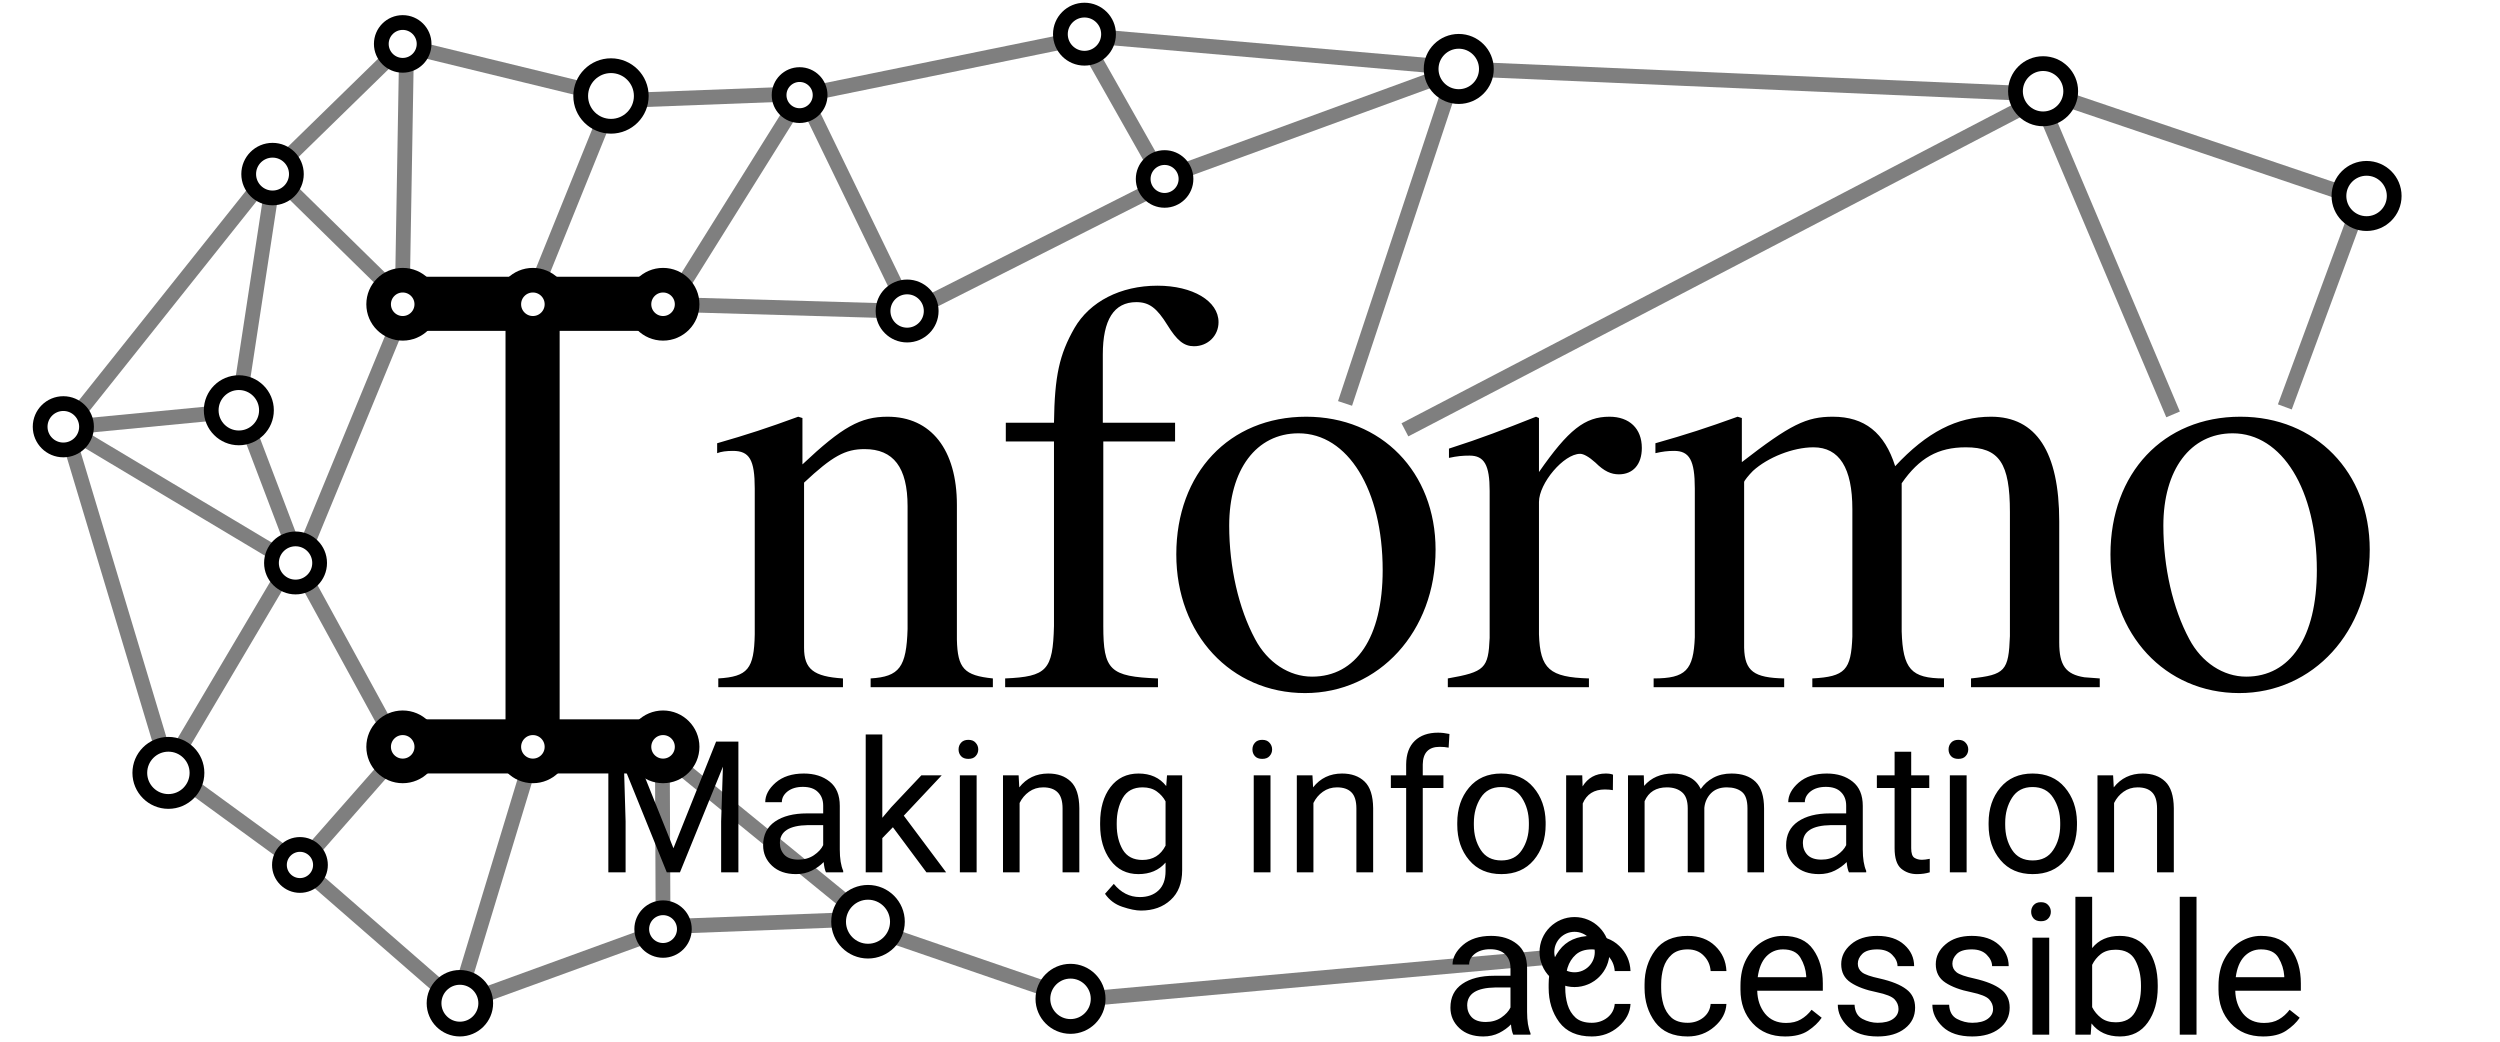
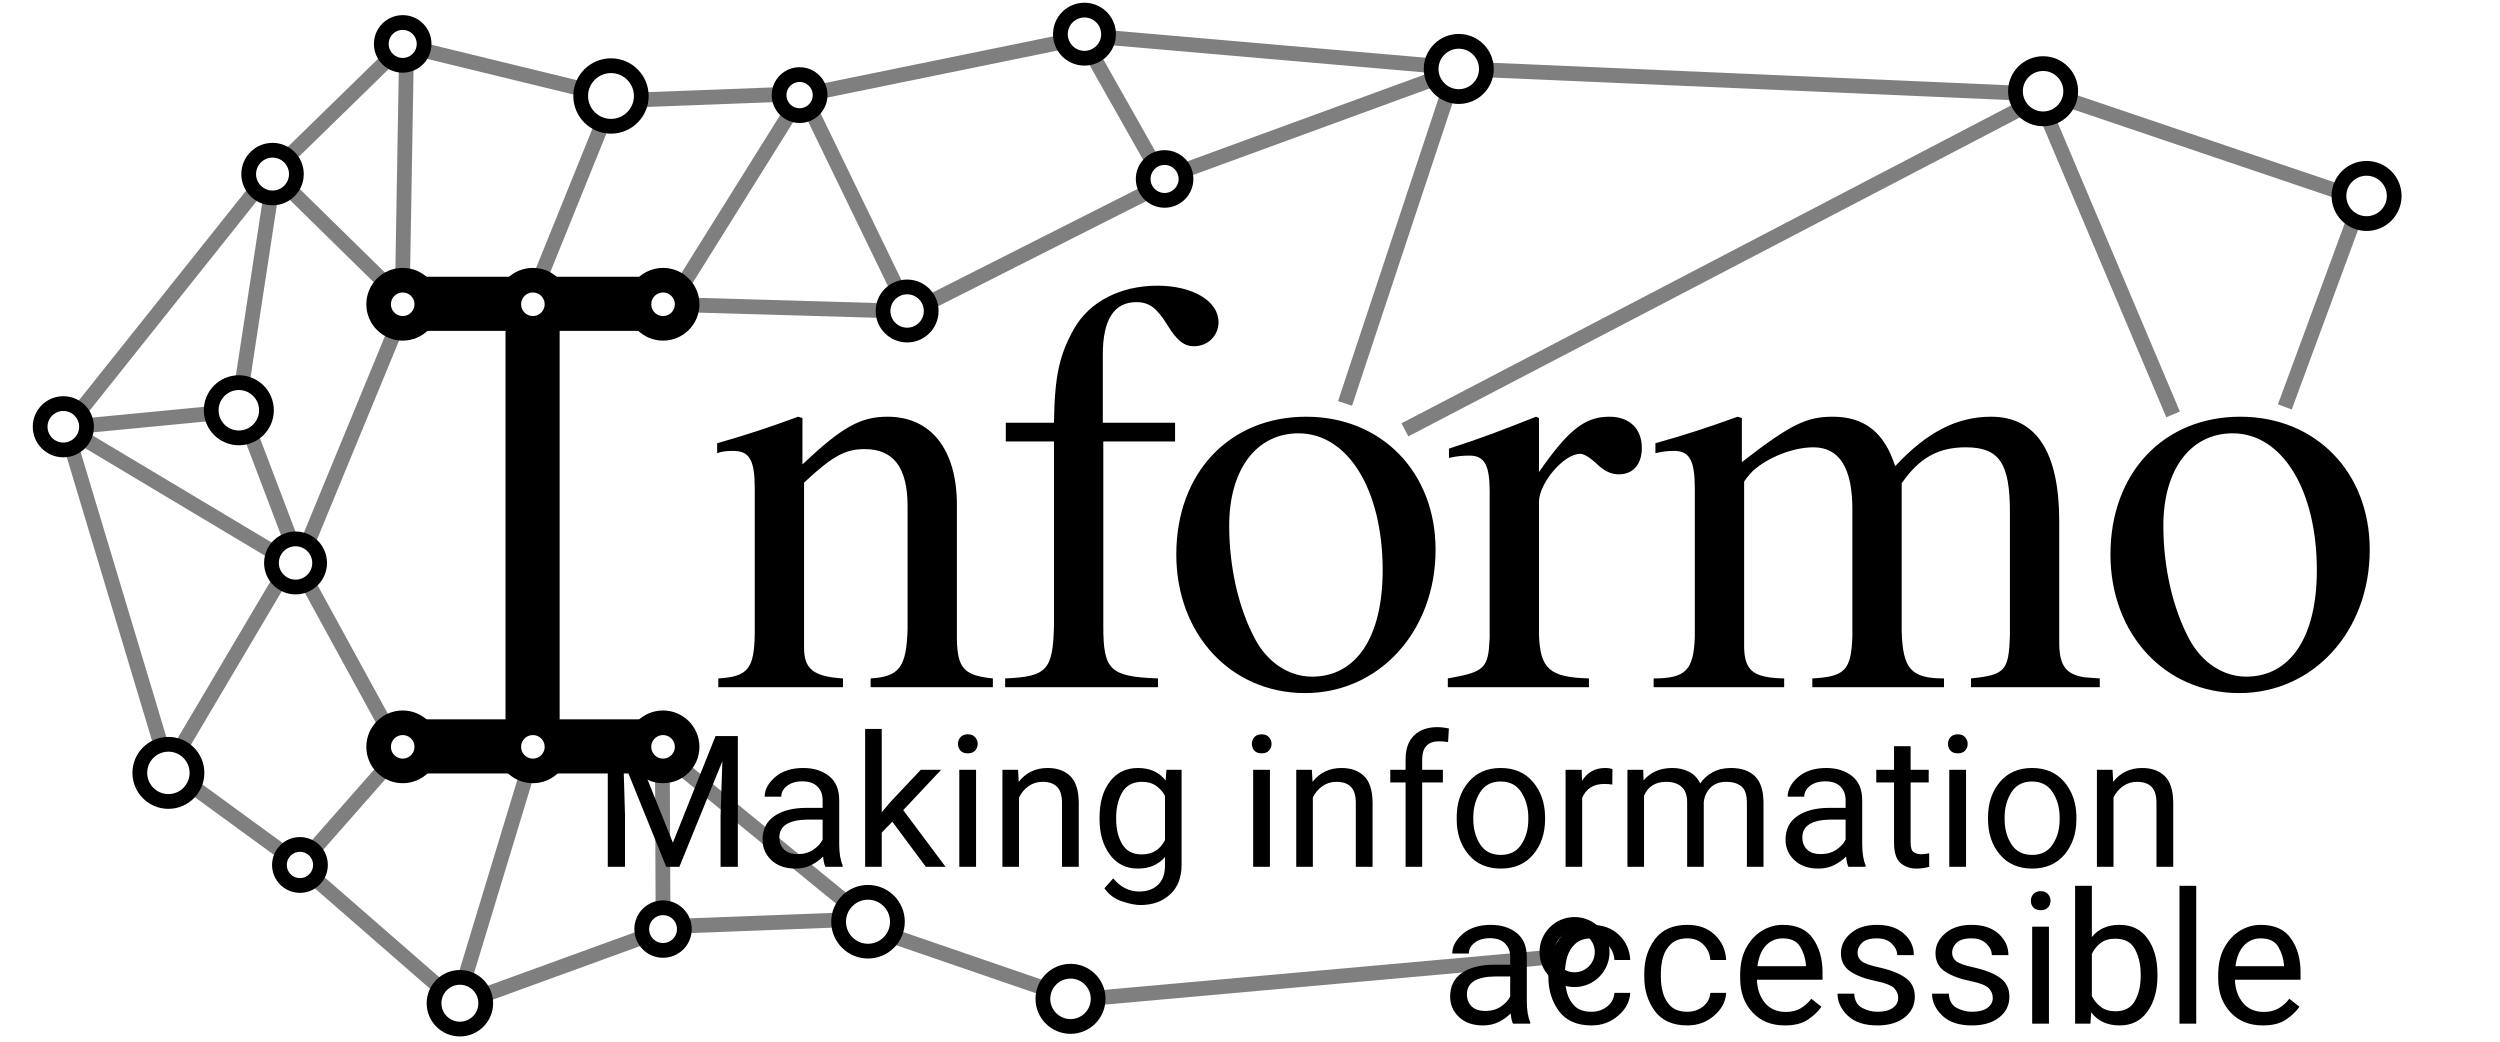
<svg xmlns="http://www.w3.org/2000/svg" width="240mm" height="100mm" viewBox="0 0 240 100" version="1.1" id="svg5670">
  <defs id="defs5664" />
  <g id="layer1" transform="translate(-60.50912,-28.18288)">
    <text xml:space="preserve" style="font-style:normal;font-weight:normal;font-size:14.996px;line-height:62.483px;font-family:Sans;letter-spacing:0px;word-spacing:0px;fill:#000000;fill-opacity:1;stroke:none;stroke-width:2.499px;stroke-linecap:butt;stroke-linejoin:miter;stroke-opacity:1" x="128.449" y="94.159" id="text3703">
      <tspan id="tspan3701" x="128.449" y="94.159" style="font-style:normal;font-variant:normal;font-weight:normal;font-stretch:normal;font-size:56.444px;font-family:'Nimbus Roman';-inkscape-font-specification:'Nimbus Roman, ';letter-spacing:-0.794px;stroke-width:2.499px">nformo</tspan>
    </text>
-     <text xml:space="preserve" style="font-style:normal;font-weight:normal;font-size:14.996px;line-height:15.346px;font-family:Sans;text-align:end;letter-spacing:-0.238px;word-spacing:0px;text-anchor:end;fill:#000000;fill-opacity:1;stroke:none;stroke-width:2.499px;stroke-linecap:butt;stroke-linejoin:miter;stroke-opacity:1" x="300.588" y="111.926" id="text5065">
-       <tspan x="304.963" y="111.926" style="font-style:normal;font-variant:normal;font-weight:normal;font-stretch:normal;font-size:17.639px;line-height:13.229px;font-family:Roboto;-inkscape-font-specification:Roboto;text-align:end;letter-spacing:-0.026px;word-spacing:0px;text-anchor:end;stroke-width:2.499px" id="tspan6015" dx="0">Making information  </tspan>
-       <tspan x="300.588" y="127.513" style="font-style:normal;font-variant:normal;font-weight:normal;font-stretch:normal;font-size:17.639px;line-height:13.229px;font-family:Roboto;-inkscape-font-specification:Roboto;text-align:end;letter-spacing:-0.026px;word-spacing:0px;text-anchor:end;stroke-width:2.499px" id="tspan6019">accessible</tspan>
+     <text xml:space="preserve" style="font-style:normal;font-weight:normal;font-size:14.996px;line-height:13.758px;font-family:Sans;text-align:end;letter-spacing:-0.238px;word-spacing:0px;text-anchor:end;fill:#000000;fill-opacity:1;stroke:none;stroke-width:2.499px;stroke-linecap:butt;stroke-linejoin:miter;stroke-opacity:1" x="300.588" y="111.397" id="text5065">
+       <tspan x="304.91" y="111.397" style="font-style:normal;font-variant:normal;font-weight:normal;font-stretch:normal;font-size:17.639px;line-height:13.758px;font-family:Roboto;-inkscape-font-specification:Roboto;text-align:end;letter-spacing:-0.026px;word-spacing:0px;text-anchor:end;stroke-width:2.499px" id="tspan6015" dx="0">Making information  </tspan>
+       <tspan x="300.561" y="126.454" style="font-style:normal;font-variant:normal;font-weight:normal;font-stretch:normal;font-size:17.639px;line-height:13.758px;font-family:Roboto;-inkscape-font-specification:Roboto;text-align:end;letter-spacing:-0.026px;word-spacing:0px;text-anchor:end;stroke-width:2.499px" id="tspan6019">accessible</tspan>
    </text>
    <path style="fill:none;fill-rule:evenodd;stroke:#000000;stroke-width:5.195;stroke-linecap:butt;stroke-linejoin:miter;stroke-miterlimit:4;stroke-dasharray:none;stroke-opacity:1" d="M 111.637,58.955 V 98.341" id="path4512-8" />
    <ellipse style="fill:none;fill-opacity:1;stroke:#000000;stroke-width:2.362;stroke-linecap:round;stroke-linejoin:round;stroke-miterlimit:4;stroke-dasharray:none;stroke-dashoffset:0;stroke-opacity:1" id="path3705-3-6" cx="111.666" cy="99.88" rx="2.311" ry="2.31" />
    <ellipse style="fill:none;fill-opacity:1;stroke:#000000;stroke-width:2.362;stroke-linecap:round;stroke-linejoin:round;stroke-miterlimit:4;stroke-dasharray:none;stroke-dashoffset:0;stroke-opacity:1" id="path3705-8-8" cx="111.666" cy="57.392" rx="2.311" ry="2.31" />
    <ellipse style="fill:none;fill-opacity:1;stroke:#000000;stroke-width:2.362;stroke-linecap:round;stroke-linejoin:round;stroke-miterlimit:4;stroke-dasharray:none;stroke-dashoffset:0;stroke-opacity:1" id="path3705-5-2" cx="124.162" cy="57.392" rx="2.311" ry="2.31" />
    <ellipse style="fill:none;fill-opacity:1;stroke:#000000;stroke-width:2.362;stroke-linecap:round;stroke-linejoin:round;stroke-miterlimit:4;stroke-dasharray:none;stroke-dashoffset:0;stroke-opacity:1" id="path3705-0-0" cx="99.169" cy="57.392" rx="2.311" ry="2.31" />
    <ellipse style="fill:none;fill-opacity:1;stroke:#000000;stroke-width:2.362;stroke-linecap:round;stroke-linejoin:round;stroke-miterlimit:4;stroke-dasharray:none;stroke-dashoffset:0;stroke-opacity:1" id="path3705-56-2" cx="99.169" cy="99.88" rx="2.311" ry="2.31" />
    <ellipse style="fill:none;fill-opacity:1;stroke:#000000;stroke-width:2.362;stroke-linecap:round;stroke-linejoin:round;stroke-miterlimit:4;stroke-dasharray:none;stroke-dashoffset:0;stroke-opacity:1" id="path3705-6-4" cx="124.162" cy="99.88" rx="2.311" ry="2.31" />
    <path style="fill:none;fill-rule:evenodd;stroke:#000000;stroke-width:5.195;stroke-linecap:butt;stroke-linejoin:miter;stroke-miterlimit:4;stroke-dasharray:none;stroke-opacity:1" d="m 100.719,99.837 h 9.395" id="path4589-9" />
    <path style="fill:none;fill-rule:evenodd;stroke:#000000;stroke-width:5.195;stroke-linecap:butt;stroke-linejoin:miter;stroke-miterlimit:4;stroke-dasharray:none;stroke-opacity:1" d="m 113.271,99.837 h 9.395" id="path4591-8" />
    <path style="fill:none;fill-rule:evenodd;stroke:#000000;stroke-width:5.195;stroke-linecap:butt;stroke-linejoin:miter;stroke-miterlimit:4;stroke-dasharray:none;stroke-opacity:1" d="m 100.635,57.348 h 9.423" id="path4593-1" />
    <path style="fill:none;fill-rule:evenodd;stroke:#000000;stroke-width:5.195;stroke-linecap:butt;stroke-linejoin:miter;stroke-miterlimit:4;stroke-dasharray:none;stroke-opacity:1" d="m 113.243,57.348 h 9.339" id="path4595-5" />
    <ellipse style="fill:none;fill-opacity:1;stroke:#000000;stroke-width:1.417;stroke-linecap:round;stroke-linejoin:round;stroke-miterlimit:4;stroke-dasharray:none;stroke-dashoffset:0;stroke-opacity:1" id="path3705-0-0-4" cx="86.673" cy="44.895" rx="2.289" ry="2.289" />
    <ellipse style="fill:none;fill-opacity:1;stroke:#000000;stroke-width:1.417;stroke-linecap:round;stroke-linejoin:round;stroke-miterlimit:4;stroke-dasharray:none;stroke-dashoffset:0;stroke-opacity:1" id="path3705-0-0-4-6" cx="99.169" cy="32.399" rx="2.054" ry="2.054" />
    <ellipse style="fill:none;fill-opacity:1;stroke:#000000;stroke-width:1.417;stroke-linecap:round;stroke-linejoin:round;stroke-miterlimit:4;stroke-dasharray:none;stroke-dashoffset:0;stroke-opacity:1" id="path3705-0-0-4-63" cx="147.593" cy="58.039" rx="2.311" ry="2.31" />
    <ellipse style="fill:none;fill-opacity:1;stroke:#000000;stroke-width:1.417;stroke-linecap:round;stroke-linejoin:round;stroke-miterlimit:4;stroke-dasharray:none;stroke-dashoffset:0;stroke-opacity:1" id="path3705-0-0-4-4" cx="124.162" cy="117.375" rx="2.046" ry="2.046" />
    <ellipse style="fill:none;fill-opacity:1;stroke:#000000;stroke-width:1.417;stroke-linecap:round;stroke-linejoin:round;stroke-miterlimit:4;stroke-dasharray:none;stroke-dashoffset:0;stroke-opacity:1" id="path3705-0-0-4-2" cx="143.838" cy="116.669" rx="2.823" ry="2.823" />
    <ellipse style="fill:none;fill-opacity:1;stroke:#000000;stroke-width:1.417;stroke-linecap:round;stroke-linejoin:round;stroke-miterlimit:4;stroke-dasharray:none;stroke-dashoffset:0;stroke-opacity:1" id="path3705-0-0-4-40" cx="104.659" cy="124.493" rx="2.481" ry="2.481" />
    <ellipse style="fill:none;fill-opacity:1;stroke:#000000;stroke-width:1.417;stroke-linecap:round;stroke-linejoin:round;stroke-miterlimit:4;stroke-dasharray:none;stroke-dashoffset:0;stroke-opacity:1" id="path3705-0-0-4-27" cx="89.304" cy="111.219" rx="1.969" ry="1.969" />
    <ellipse style="fill:none;fill-opacity:1;stroke:#000000;stroke-width:1.417;stroke-linecap:round;stroke-linejoin:round;stroke-miterlimit:4;stroke-dasharray:none;stroke-dashoffset:0;stroke-opacity:1" id="path3705-0-0-4-20" cx="76.675" cy="102.379" rx="2.744" ry="2.744" />
    <ellipse style="fill:none;fill-opacity:1;stroke:#000000;stroke-width:1.417;stroke-linecap:round;stroke-linejoin:round;stroke-miterlimit:4;stroke-dasharray:none;stroke-dashoffset:0;stroke-opacity:1" id="path3705-0-0-4-1" cx="88.882" cy="82.227" rx="2.311" ry="2.31" />
    <ellipse style="fill:none;fill-opacity:1;stroke:#000000;stroke-width:1.417;stroke-linecap:round;stroke-linejoin:round;stroke-miterlimit:4;stroke-dasharray:none;stroke-dashoffset:0;stroke-opacity:1" id="path3705-0-0-4-61" cx="83.437" cy="67.568" rx="2.652" ry="2.652" />
    <ellipse style="fill:none;fill-opacity:1;stroke:#000000;stroke-width:1.417;stroke-linecap:round;stroke-linejoin:round;stroke-miterlimit:4;stroke-dasharray:none;stroke-dashoffset:0;stroke-opacity:1" id="path3705-0-0-4-9" cx="66.589" cy="69.152" rx="2.226" ry="2.225" />
    <ellipse style="fill:none;fill-opacity:1;stroke:#000000;stroke-width:1.417;stroke-linecap:round;stroke-linejoin:round;stroke-miterlimit:4;stroke-dasharray:none;stroke-dashoffset:0;stroke-opacity:1" id="path3705-0-0-4-49" cx="137.271" cy="37.312" rx="1.969" ry="1.969" />
    <ellipse style="fill:none;fill-opacity:1;stroke:#000000;stroke-width:1.417;stroke-linecap:round;stroke-linejoin:round;stroke-miterlimit:4;stroke-dasharray:none;stroke-dashoffset:0;stroke-opacity:1" id="path3705-0-0-4-96" cx="119.164" cy="37.397" rx="2.908" ry="2.908" />
    <ellipse style="fill:none;fill-opacity:1;stroke:#000000;stroke-width:1.417;stroke-linecap:round;stroke-linejoin:round;stroke-miterlimit:4;stroke-dasharray:none;stroke-dashoffset:0;stroke-opacity:1" id="path3705-0-0-4-63-9" cx="164.618" cy="31.463" rx="2.311" ry="2.31" />
    <ellipse style="fill:none;fill-opacity:1;stroke:#000000;stroke-width:1.417;stroke-linecap:round;stroke-linejoin:round;stroke-miterlimit:4;stroke-dasharray:none;stroke-dashoffset:0;stroke-opacity:1" id="path3705-0-0-4-6-9" cx="172.31" cy="45.363" rx="2.054" ry="2.054" />
    <ellipse style="fill:none;fill-opacity:1;stroke:#000000;stroke-width:1.417;stroke-linecap:round;stroke-linejoin:round;stroke-miterlimit:4;stroke-dasharray:none;stroke-dashoffset:0;stroke-opacity:1" id="path3705-0-0-4-61-6" cx="200.55" cy="34.802" rx="2.652" ry="2.652" />
    <ellipse style="fill:none;fill-opacity:1;stroke:#000000;stroke-width:1.417;stroke-linecap:round;stroke-linejoin:round;stroke-miterlimit:4;stroke-dasharray:none;stroke-dashoffset:0;stroke-opacity:1" id="path3705-0-0-4-61-6-7" cx="163.279" cy="124.071" rx="2.652" ry="2.652" />
    <ellipse style="fill:none;fill-opacity:1;stroke:#000000;stroke-width:1.417;stroke-linecap:round;stroke-linejoin:round;stroke-miterlimit:4;stroke-dasharray:none;stroke-dashoffset:0;stroke-opacity:1" id="path3705-0-0-4-61-6-7-7" cx="211.664" cy="119.58" rx="2.652" ry="2.652" />
    <ellipse style="fill:none;fill-opacity:1;stroke:#000000;stroke-width:1.417;stroke-linecap:round;stroke-linejoin:round;stroke-miterlimit:4;stroke-dasharray:none;stroke-dashoffset:0;stroke-opacity:1" id="path3705-0-0-4-61-6-2" cx="287.7" cy="46.995" rx="2.652" ry="2.652" />
    <ellipse style="fill:none;fill-opacity:1;stroke:#000000;stroke-width:1.417;stroke-linecap:round;stroke-linejoin:round;stroke-miterlimit:4;stroke-dasharray:none;stroke-dashoffset:0;stroke-opacity:1" id="path3705-0-0-4-61-6-2-7" cx="256.646" cy="36.941" rx="2.652" ry="2.652" />
    <g style="stroke:#000000;stroke-opacity:0.5" id="g1082">
      <path id="path5241" d="M 86.532,46.793 83.775,64.855" style="fill:none;fill-rule:evenodd;stroke:#000000;stroke-width:1.417;stroke-linecap:butt;stroke-linejoin:miter;stroke-miterlimit:4;stroke-dasharray:none;stroke-opacity:0.5" />
      <path id="path5241-9" d="m 97.485,34.151 -9.343,9.119" style="fill:none;fill-rule:evenodd;stroke:#000000;stroke-width:1.417;stroke-linecap:butt;stroke-linejoin:miter;stroke-miterlimit:4;stroke-dasharray:none;stroke-opacity:0.5" />
      <path id="path5241-4" d="m 88.412,46.459 9.467,9.29" style="fill:none;fill-rule:evenodd;stroke:#000000;stroke-width:1.417;stroke-linecap:butt;stroke-linejoin:miter;stroke-miterlimit:4;stroke-dasharray:none;stroke-opacity:0.5" />
      <path id="path5241-2" d="M 99.508,34.546 99.16,54.867" style="fill:none;fill-rule:evenodd;stroke:#000000;stroke-width:1.417;stroke-linecap:butt;stroke-linejoin:miter;stroke-miterlimit:4;stroke-dasharray:none;stroke-opacity:0.5" />
      <path id="path5241-0" d="M 116.815,36.834 101.509,33.106" style="fill:none;fill-rule:evenodd;stroke:#000000;stroke-width:1.417;stroke-linecap:butt;stroke-linejoin:miter;stroke-miterlimit:4;stroke-dasharray:none;stroke-opacity:0.5" />
      <path id="path5241-23" d="m 112.239,55.138 6.232,-15.405" style="fill:none;fill-rule:evenodd;stroke:#000000;stroke-width:1.417;stroke-linecap:butt;stroke-linejoin:miter;stroke-miterlimit:4;stroke-dasharray:none;stroke-opacity:0.5" />
      <path id="path5241-6" d="m 136.254,39.207 -10.288,16.463" style="fill:none;fill-rule:evenodd;stroke:#000000;stroke-width:1.417;stroke-linecap:butt;stroke-linejoin:miter;stroke-miterlimit:4;stroke-dasharray:none;stroke-opacity:0.5" />
      <path id="path5241-8" d="m 121.549,37.78 13.695,-0.519" style="fill:none;fill-rule:evenodd;stroke:#000000;stroke-width:1.417;stroke-linecap:butt;stroke-linejoin:miter;stroke-miterlimit:4;stroke-dasharray:none;stroke-opacity:0.5" />
      <path id="path5241-86" d="m 138.545,39.168 8.14,16.778" style="fill:none;fill-rule:evenodd;stroke:#000000;stroke-width:1.417;stroke-linecap:butt;stroke-linejoin:miter;stroke-miterlimit:4;stroke-dasharray:none;stroke-opacity:0.5" />
      <path id="path5241-3" d="m 145.201,57.998 -18.399,-0.533" style="fill:none;fill-rule:evenodd;stroke:#000000;stroke-width:1.417;stroke-linecap:butt;stroke-linejoin:miter;stroke-miterlimit:4;stroke-dasharray:none;stroke-opacity:0.5" />
      <path id="path5241-95-1" d="m 125.776,101.784 15.793,12.885" style="fill:none;fill-rule:evenodd;stroke:#000000;stroke-width:1.417;stroke-linecap:butt;stroke-linejoin:miter;stroke-miterlimit:4;stroke-dasharray:none;stroke-opacity:0.5" />
      <path id="path5241-95-02" d="m 140.839,116.513 -14.612,0.556" style="fill:none;fill-rule:evenodd;stroke:#000000;stroke-width:1.417;stroke-linecap:butt;stroke-linejoin:miter;stroke-miterlimit:4;stroke-dasharray:none;stroke-opacity:0.5" />
      <path id="path5241-95-06" d="m 124.102,102.212 0.054,13.123" style="fill:none;fill-rule:evenodd;stroke:#000000;stroke-width:1.417;stroke-linecap:butt;stroke-linejoin:miter;stroke-miterlimit:4;stroke-dasharray:none;stroke-opacity:0.5" />
      <path id="path5241-95-3" d="m 91.001,112.76 11.546,10.061" style="fill:none;fill-rule:evenodd;stroke:#000000;stroke-width:1.417;stroke-linecap:butt;stroke-linejoin:miter;stroke-miterlimit:4;stroke-dasharray:none;stroke-opacity:0.5" />
      <path id="path5241-95-9" d="m 97.488,101.929 -6.817,7.745" style="fill:none;fill-rule:evenodd;stroke:#000000;stroke-width:1.417;stroke-linecap:butt;stroke-linejoin:miter;stroke-miterlimit:4;stroke-dasharray:none;stroke-opacity:0.5" />
      <path id="path5241-95-4" d="m 105.162,121.987 5.856,-19.288" style="fill:none;fill-rule:evenodd;stroke:#000000;stroke-width:1.417;stroke-linecap:butt;stroke-linejoin:miter;stroke-miterlimit:4;stroke-dasharray:none;stroke-opacity:0.5" />
      <path id="path5241-95-40" d="m 90.082,84.175 7.526,13.759" style="fill:none;fill-rule:evenodd;stroke:#000000;stroke-width:1.417;stroke-linecap:butt;stroke-linejoin:miter;stroke-miterlimit:4;stroke-dasharray:none;stroke-opacity:0.5" />
      <path id="path5241-95-84" d="m 78.691,103.458 8.655,6.31" style="fill:none;fill-rule:evenodd;stroke:#000000;stroke-width:1.417;stroke-linecap:butt;stroke-linejoin:miter;stroke-miterlimit:4;stroke-dasharray:none;stroke-opacity:0.5" />
      <path id="path5241-95-48" d="M 87.2,84.155 77.859,99.942" style="fill:none;fill-rule:evenodd;stroke:#000000;stroke-width:1.417;stroke-linecap:butt;stroke-linejoin:miter;stroke-miterlimit:4;stroke-dasharray:none;stroke-opacity:0.5" />
      <path id="path5241-95-24" d="M 68.761,70.432 86.447,81.006" style="fill:none;fill-rule:evenodd;stroke:#000000;stroke-width:1.417;stroke-linecap:butt;stroke-linejoin:miter;stroke-miterlimit:4;stroke-dasharray:none;stroke-opacity:0.5" />
      <path id="path5241-95-27" d="m 84.455,69.585 3.843,10.115" style="fill:none;fill-rule:evenodd;stroke:#000000;stroke-width:1.417;stroke-linecap:butt;stroke-linejoin:miter;stroke-miterlimit:4;stroke-dasharray:none;stroke-opacity:0.5" />
      <path id="path5241-95-7" d="m 67.534,71.659 8.54,28.394" style="fill:none;fill-rule:evenodd;stroke:#000000;stroke-width:1.417;stroke-linecap:butt;stroke-linejoin:miter;stroke-miterlimit:4;stroke-dasharray:none;stroke-opacity:0.5" />
      <path id="path5241-95-99" d="M 85.163,46.331 68.487,67.25" style="fill:none;fill-rule:evenodd;stroke:#000000;stroke-width:1.417;stroke-linecap:butt;stroke-linejoin:miter;stroke-miterlimit:4;stroke-dasharray:none;stroke-opacity:0.5" />
      <path id="path5241-95-39" d="m 90.134,80.079 8.375,-20.305" style="fill:none;fill-rule:evenodd;stroke:#000000;stroke-width:1.417;stroke-linecap:butt;stroke-linejoin:miter;stroke-miterlimit:4;stroke-dasharray:none;stroke-opacity:0.5" />
      <path id="path5241-95-840" d="m 107.024,123.684 15.207,-5.532" style="fill:none;fill-rule:evenodd;stroke:#000000;stroke-width:1.417;stroke-linecap:butt;stroke-linejoin:miter;stroke-miterlimit:4;stroke-dasharray:none;stroke-opacity:0.5" />
      <path id="path5241-95-24-8" d="m 68.642,69.052 12.243,-1.181" style="fill:none;fill-rule:evenodd;stroke:#000000;stroke-width:1.417;stroke-linecap:butt;stroke-linejoin:miter;stroke-miterlimit:4;stroke-dasharray:none;stroke-opacity:0.5" />
      <path id="path5241-86-0-1" d="m 139.383,36.939 23.005,-4.701" style="fill:none;fill-rule:evenodd;stroke:#000000;stroke-width:1.417;stroke-linecap:butt;stroke-linejoin:miter;stroke-miterlimit:4;stroke-dasharray:none;stroke-opacity:0.5" />
      <path id="path5241-86-0-8" d="m 165.509,33.7 5.66,10.01" style="fill:none;fill-rule:evenodd;stroke:#000000;stroke-width:1.417;stroke-linecap:butt;stroke-linejoin:miter;stroke-miterlimit:4;stroke-dasharray:none;stroke-opacity:0.5" />
      <path id="path5241-86-0-2" d="M 149.889,57.132 170.546,46.696" style="fill:none;fill-rule:evenodd;stroke:#000000;stroke-width:1.417;stroke-linecap:butt;stroke-linejoin:miter;stroke-miterlimit:4;stroke-dasharray:none;stroke-opacity:0.5" />
      <path id="path5241-86-0-87" d="m 167.071,31.804 30.895,2.684" style="fill:none;fill-rule:evenodd;stroke:#000000;stroke-width:1.417;stroke-linecap:butt;stroke-linejoin:miter;stroke-miterlimit:4;stroke-dasharray:none;stroke-opacity:0.5" />
      <path id="path5241-86-0-87-4" d="m 174.494,44.426 23.235,-8.5" style="fill:none;fill-rule:evenodd;stroke:#000000;stroke-width:1.417;stroke-linecap:butt;stroke-linejoin:miter;stroke-miterlimit:4;stroke-dasharray:none;stroke-opacity:0.5" />
      <path id="path5241-86-0-2-3" d="m 189.633,66.913 9.757,-29.393" style="fill:none;fill-rule:evenodd;stroke:#000000;stroke-width:1.417;stroke-linecap:butt;stroke-linejoin:miter;stroke-miterlimit:4;stroke-dasharray:none;stroke-opacity:0.5" />
      <path id="path5241-95-2-7" d="m 146.673,118.221 14.014,4.817" style="fill:none;fill-rule:evenodd;stroke:#000000;stroke-width:1.417;stroke-linecap:butt;stroke-linejoin:miter;stroke-miterlimit:4;stroke-dasharray:none;stroke-opacity:0.5" />
      <path id="path5241-95-2-7-7-0" d="m 165.76,123.988 42.71,-3.835" style="fill:none;fill-rule:evenodd;stroke:#000000;stroke-width:1.417;stroke-linecap:butt;stroke-linejoin:miter;stroke-miterlimit:4;stroke-dasharray:none;stroke-opacity:0.5" />
      <path id="path5241-86-0-2-3-7-0" d="m 279.853,67.246 6.528,-17.676" style="fill:none;fill-rule:evenodd;stroke:#000000;stroke-width:1.417;stroke-linecap:butt;stroke-linejoin:miter;stroke-miterlimit:4;stroke-dasharray:none;stroke-opacity:0.5" />
      <path id="path5241-86-0-2-3-7-0-1" d="M 285.007,46.566 259.37,37.889" style="fill:none;fill-rule:evenodd;stroke:#000000;stroke-width:1.417;stroke-linecap:butt;stroke-linejoin:miter;stroke-miterlimit:4;stroke-dasharray:none;stroke-opacity:0.5" />
      <path id="path5241-86-0-2-3-7-0-4" d="M 203.113,34.889 253.847,37.1" style="fill:none;fill-rule:evenodd;stroke:#000000;stroke-width:1.417;stroke-linecap:butt;stroke-linejoin:miter;stroke-miterlimit:4;stroke-dasharray:none;stroke-opacity:0.5" />
      <path id="path5241-86-0-2-3-7-0-6" d="M 269.125,67.965 257.003,39.309" style="fill:none;fill-rule:evenodd;stroke:#000000;stroke-width:1.417;stroke-linecap:butt;stroke-linejoin:miter;stroke-miterlimit:4;stroke-dasharray:none;stroke-opacity:0.5" />
      <path id="path5241-86-0-2-3-7-0-11" d="M 195.381,69.447 254.284,38.728" style="fill:none;fill-rule:evenodd;stroke:#000000;stroke-width:1.417;stroke-linecap:butt;stroke-linejoin:miter;stroke-miterlimit:4;stroke-dasharray:none;stroke-opacity:0.5" />
    </g>
  </g>
</svg>
